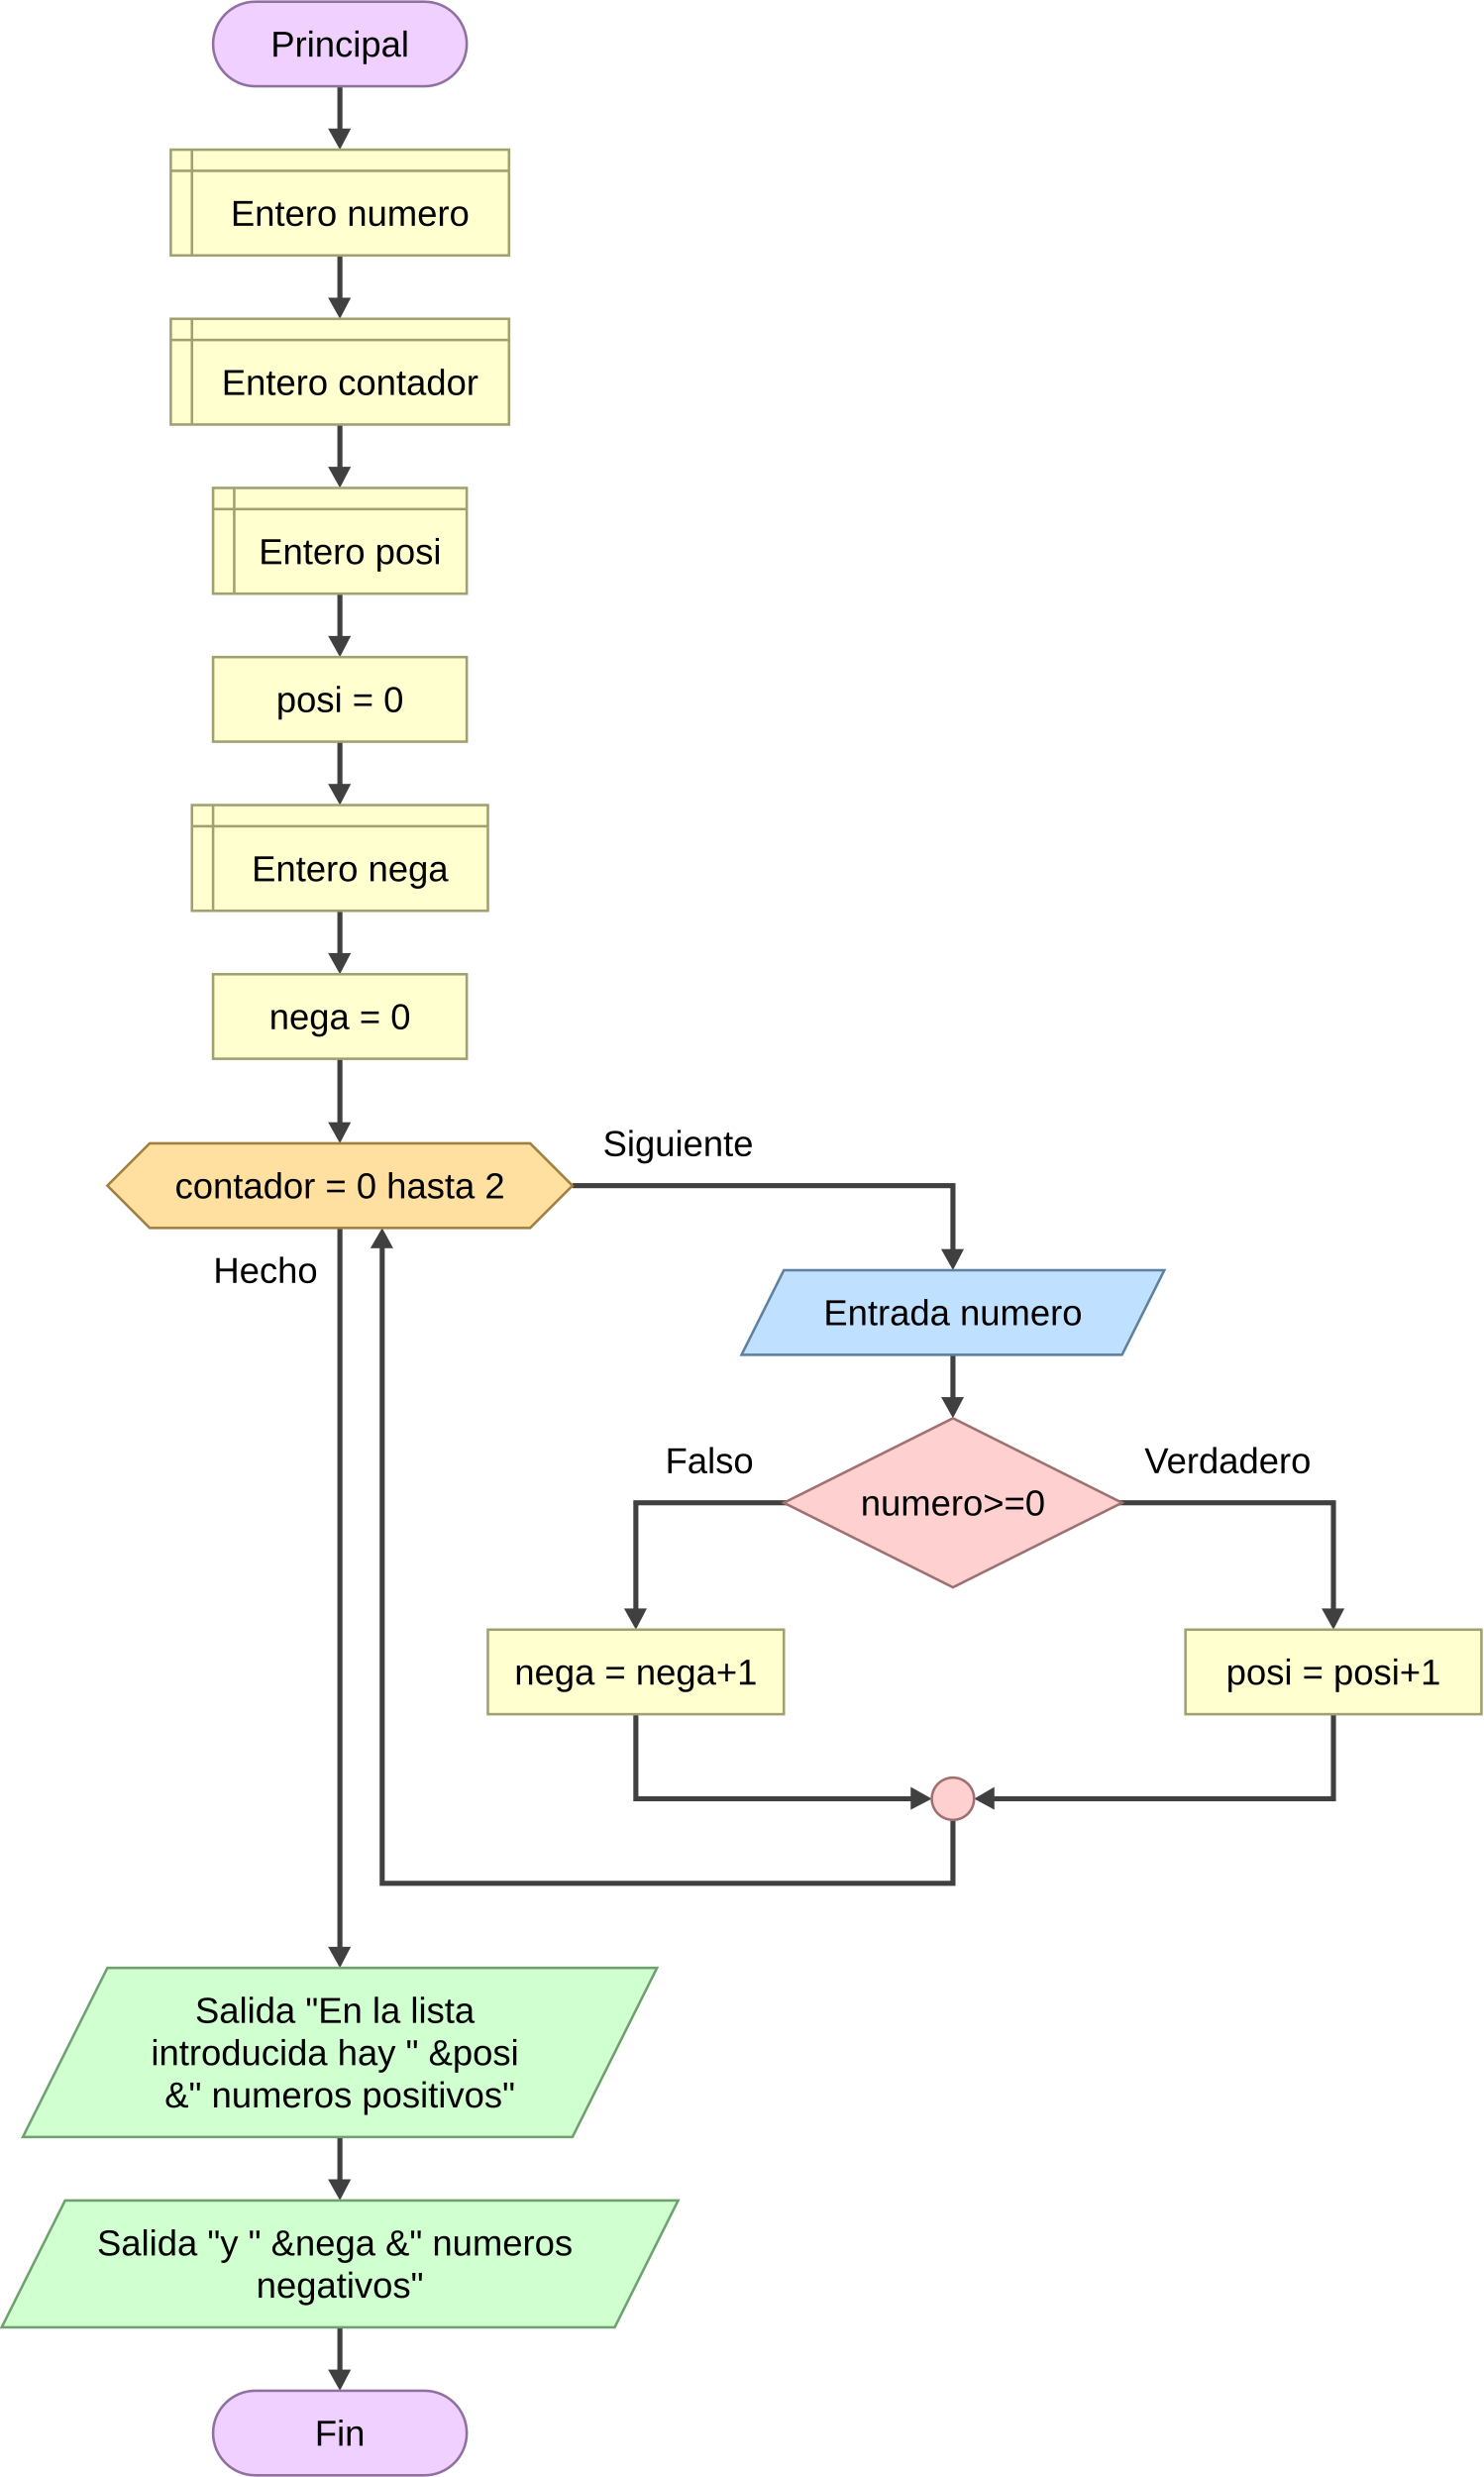
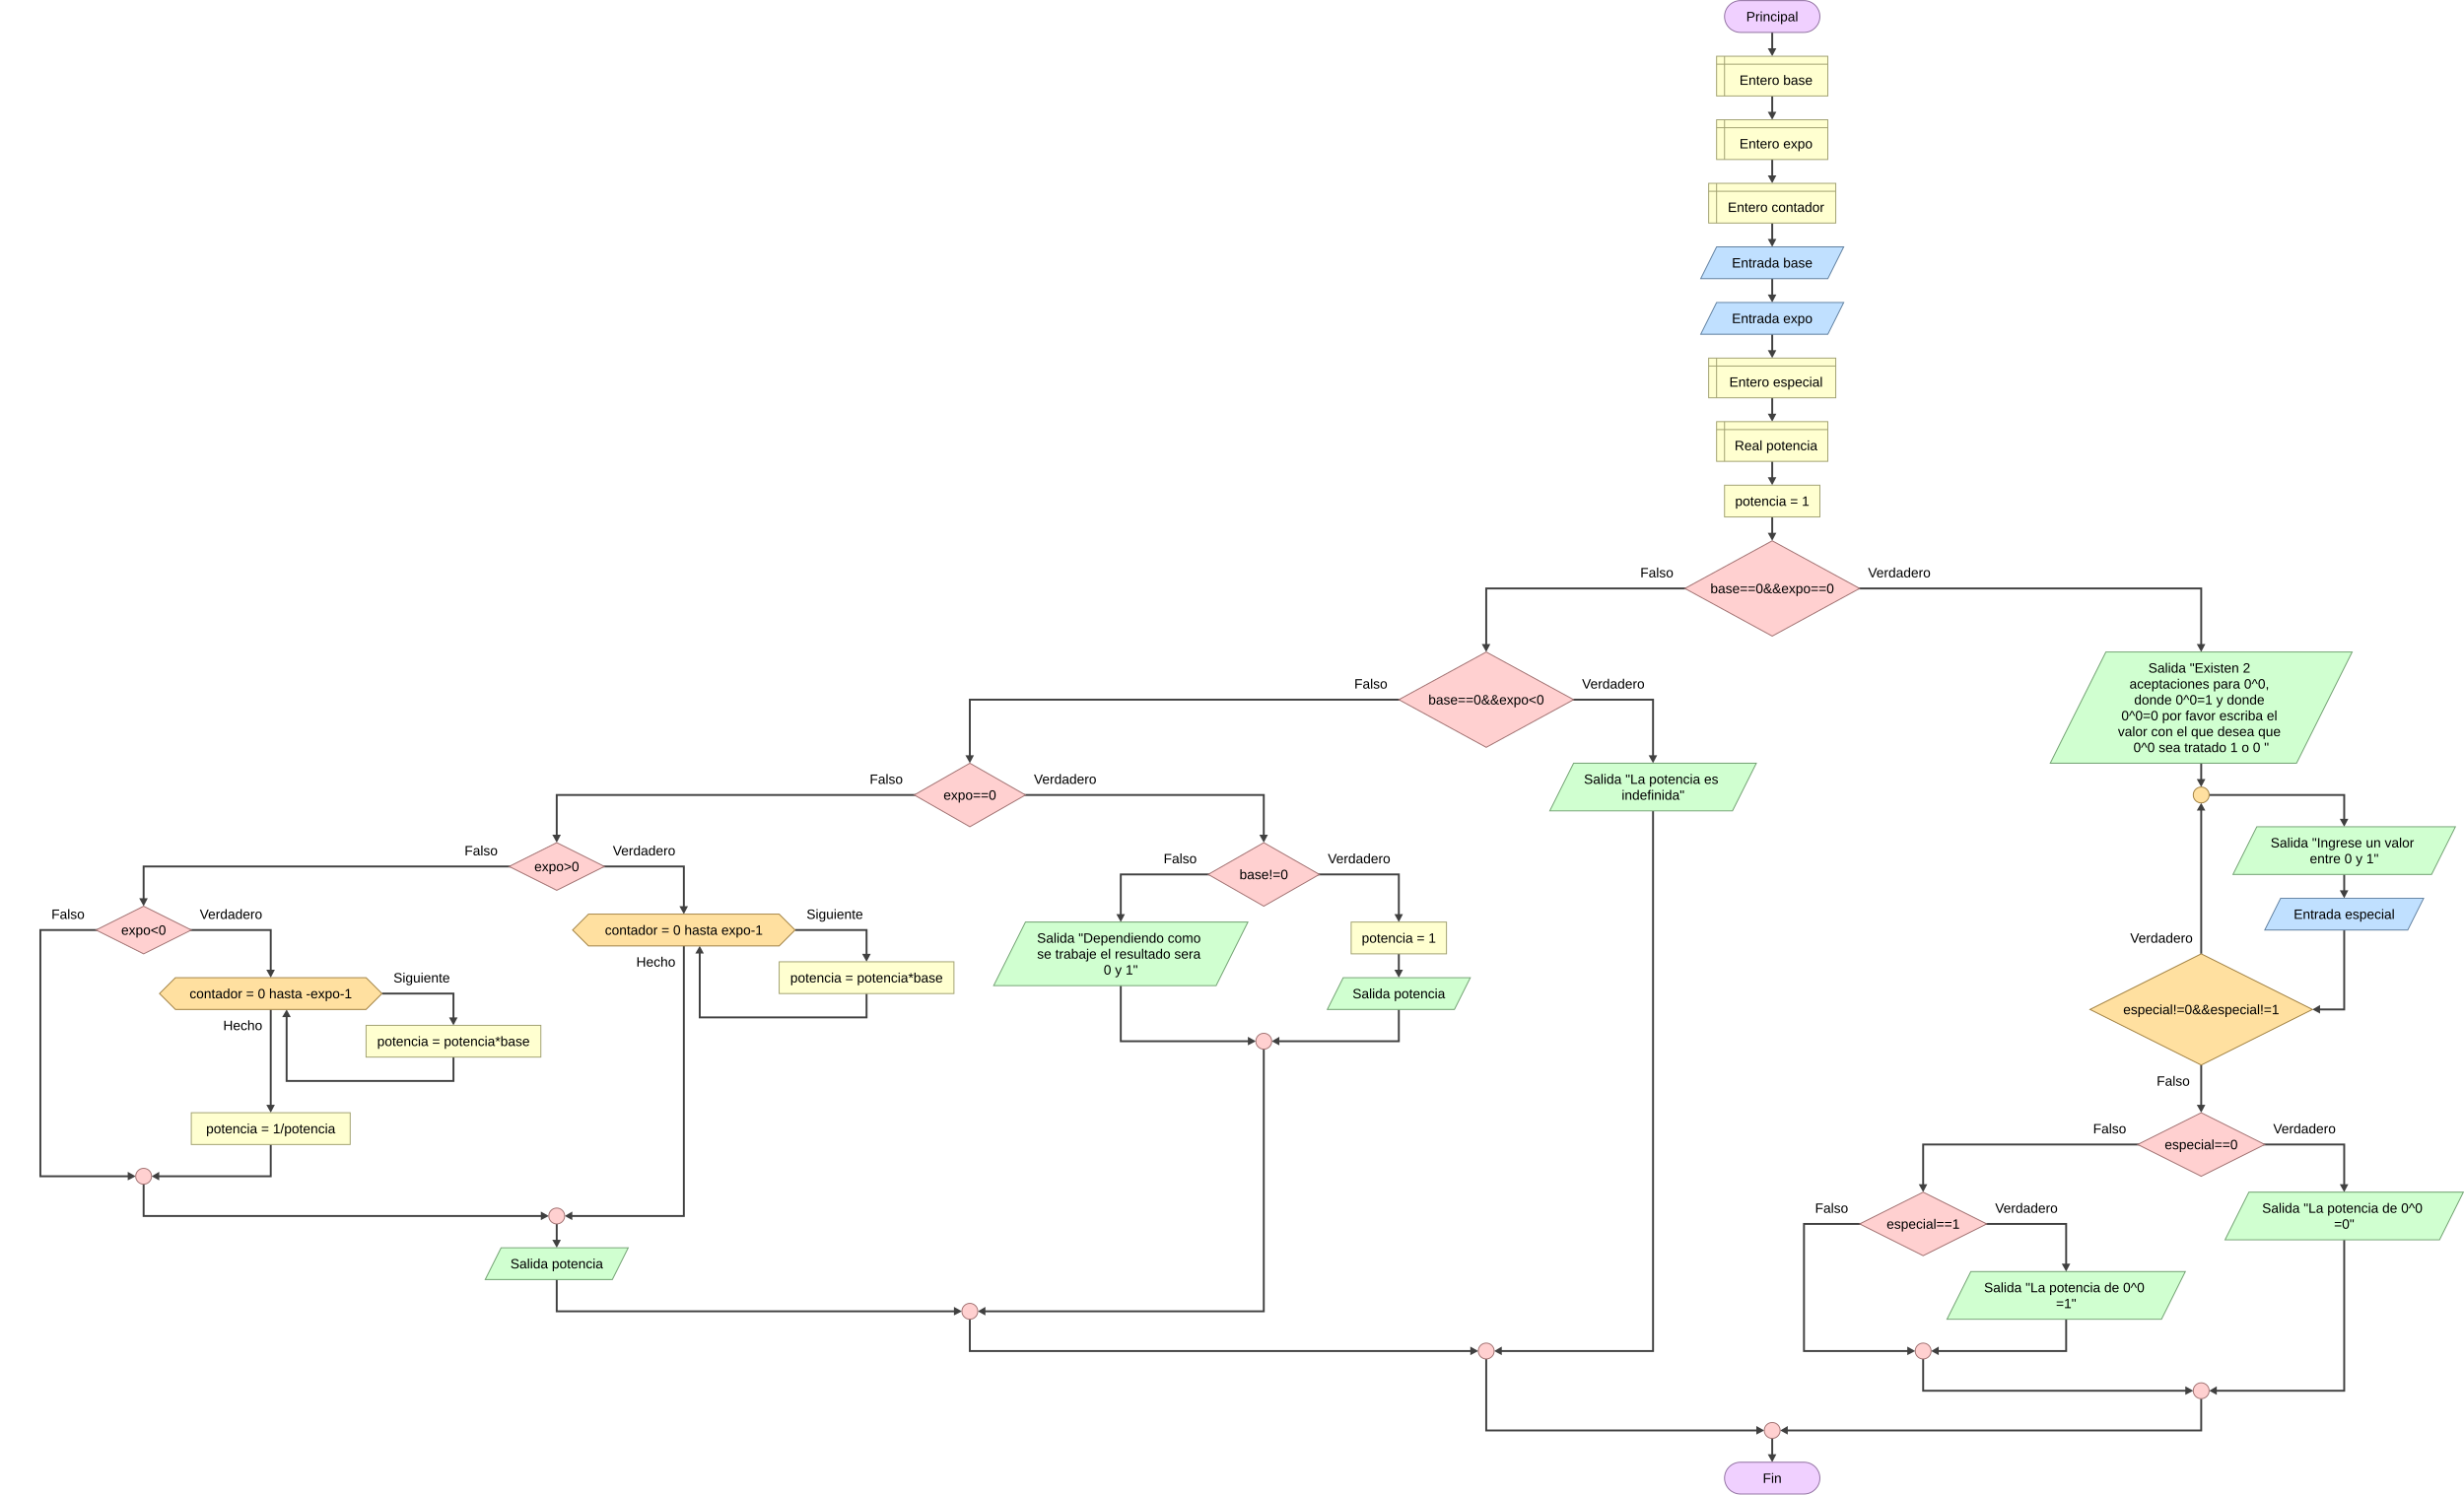
- <svg xmlns="http://www.w3.org/2000/svg" version="1.1" width="1754" height="2929">
+ <svg xmlns="http://www.w3.org/2000/svg" version="1.1" width="7754" height="4704">
  <g>
-     <polyline fill="none" stroke="#404040" stroke-width="6" stroke-dasharray="none" points="402,102 402,163" />
-     <polygon fill="#404040" stroke="none" points="402,177 415,152 388,152" />
-     <polyline fill="none" stroke="#404040" stroke-width="6" stroke-dasharray="none" points="402,2752 402,2813" />
-     <polygon fill="#404040" stroke="none" points="402,2827 415,2802 388,2802" />
+     <polyline fill="none" stroke="#404040" stroke-width="6" stroke-dasharray="none" points="5577,102 5577,163" />
+     <polygon fill="#404040" stroke="none" points="5577,177 5590,152 5563,152" />
+     <polyline fill="none" stroke="#404040" stroke-width="6" stroke-dasharray="none" points="5577,4527 5577,4588" />
+     <polygon fill="#404040" stroke="none" points="5577,4602 5590,4577 5563,4577" />
    <g>
-       <path fill="#F0D0FF" stroke="#9070A0" stroke-width="3" stroke-dasharray="none" d="M 302,2 A 50 50, 0, 0 0, 302 102 L 502,102 A 50 50, 0, 0 0, 502 2 Z" />
-       <text x="402" y="17" fill="#000000" font-family="Arial" font-size="32pt" text-anchor="middle" direction="ltr">
-         <tspan x="402" dy="50" unicode-bidi="embed">Principal</tspan>
+       <path fill="#F0D0FF" stroke="#9070A0" stroke-width="3" stroke-dasharray="none" d="M 5477,2 A 50 50, 0, 0 0, 5477 102 L 5677,102 A 50 50, 0, 0 0, 5677 2 Z" />
+       <text x="5577" y="17" fill="#000000" font-family="Arial" font-size="32pt" text-anchor="middle" direction="ltr">
+         <tspan x="5577" dy="50" unicode-bidi="embed">Principal</tspan>
      </text>
    </g>
    <g>
-       <path fill="#F0D0FF" stroke="#9070A0" stroke-width="3" stroke-dasharray="none" d="M 302,2827 A 50 50, 0, 0 0, 302 2927 L 502,2927 A 50 50, 0, 0 0, 502 2827 Z" />
-       <text x="402" y="2842" fill="#000000" font-family="Arial" font-size="32pt" text-anchor="middle" direction="ltr">
-         <tspan x="402" dy="50" unicode-bidi="embed">Fin</tspan>
+       <path fill="#F0D0FF" stroke="#9070A0" stroke-width="3" stroke-dasharray="none" d="M 5477,4602 A 50 50, 0, 0 0, 5477 4702 L 5677,4702 A 50 50, 0, 0 0, 5677 4602 Z" />
+       <text x="5577" y="4617" fill="#000000" font-family="Arial" font-size="32pt" text-anchor="middle" direction="ltr">
+         <tspan x="5577" dy="50" unicode-bidi="embed">Fin</tspan>
      </text>
    </g>
    <g>
-       <polyline fill="none" stroke="#404040" stroke-width="6" stroke-dasharray="none" points="402,302 402,363" />
-       <polygon fill="#404040" stroke="none" points="402,377 415,352 388,352" />
-       <polyline fill="none" stroke="#404040" stroke-width="6" stroke-dasharray="none" points="402,502 402,563" />
-       <polygon fill="#404040" stroke="none" points="402,577 415,552 388,552" />
-       <polyline fill="none" stroke="#404040" stroke-width="6" stroke-dasharray="none" points="402,702 402,763" />
-       <polygon fill="#404040" stroke="none" points="402,777 415,752 388,752" />
-       <polyline fill="none" stroke="#404040" stroke-width="6" stroke-dasharray="none" points="402,877 402,938" />
-       <polygon fill="#404040" stroke="none" points="402,952 415,927 388,927" />
-       <polyline fill="none" stroke="#404040" stroke-width="6" stroke-dasharray="none" points="402,1077 402,1138" />
-       <polygon fill="#404040" stroke="none" points="402,1152 415,1127 388,1127" />
-       <polyline fill="none" stroke="#404040" stroke-width="6" stroke-dasharray="none" points="402,1252 402,1338" />
-       <polygon fill="#404040" stroke="none" points="402,1352 415,1327 388,1327" />
-       <polyline fill="none" stroke="#404040" stroke-width="6" stroke-dasharray="none" points="402,1452 402,2313" />
-       <polygon fill="#404040" stroke="none" points="402,2327 415,2302 388,2302" />
-       <polyline fill="none" stroke="#404040" stroke-width="6" stroke-dasharray="none" points="402,2527 402,2588" />
-       <polygon fill="#404040" stroke="none" points="402,2602 415,2577 388,2577" />
-       <g>
-         <path fill="#FFFFD0" stroke="#A0A070" stroke-width="3" stroke-dasharray="none" d="M 202,177 L 202,302 L 602,302 L 602,177 Z" />
-         <polyline fill="none" stroke="#A0A070" stroke-width="3" stroke-dasharray="none" points="202,202 602,202" />
-         <polyline fill="none" stroke="#A0A070" stroke-width="3" stroke-dasharray="none" points="227,177 227,302" />
-         <text x="414" y="217" fill="#000000" font-family="Arial" font-size="32pt" text-anchor="middle" direction="ltr">
-           <tspan x="414" dy="50" unicode-bidi="embed">Entero numero</tspan>
-         </text>
-       </g>
-       <g>
-         <path fill="#FFFFD0" stroke="#A0A070" stroke-width="3" stroke-dasharray="none" d="M 202,377 L 202,502 L 602,502 L 602,377 Z" />
-         <polyline fill="none" stroke="#A0A070" stroke-width="3" stroke-dasharray="none" points="202,402 602,402" />
-         <polyline fill="none" stroke="#A0A070" stroke-width="3" stroke-dasharray="none" points="227,377 227,502" />
-         <text x="414" y="417" fill="#000000" font-family="Arial" font-size="32pt" text-anchor="middle" direction="ltr">
-           <tspan x="414" dy="50" unicode-bidi="embed">Entero contador</tspan>
-         </text>
-       </g>
-       <g>
-         <path fill="#FFFFD0" stroke="#A0A070" stroke-width="3" stroke-dasharray="none" d="M 252,577 L 252,702 L 552,702 L 552,577 Z" />
-         <polyline fill="none" stroke="#A0A070" stroke-width="3" stroke-dasharray="none" points="252,602 552,602" />
-         <polyline fill="none" stroke="#A0A070" stroke-width="3" stroke-dasharray="none" points="277,577 277,702" />
-         <text x="414" y="617" fill="#000000" font-family="Arial" font-size="32pt" text-anchor="middle" direction="ltr">
-           <tspan x="414" dy="50" unicode-bidi="embed">Entero posi</tspan>
-         </text>
-       </g>
-       <g>
-         <path fill="#FFFFD0" stroke="#A0A070" stroke-width="3" stroke-dasharray="none" d="M 252,777 L 252,877 L 552,877 L 552,777 Z" />
-         <text x="402" y="792" fill="#000000" font-family="Arial" font-size="32pt" text-anchor="middle" direction="ltr">
-           <tspan x="402" dy="50" unicode-bidi="embed">posi = 0</tspan>
-         </text>
-       </g>
-       <g>
-         <path fill="#FFFFD0" stroke="#A0A070" stroke-width="3" stroke-dasharray="none" d="M 227,952 L 227,1077 L 577,1077 L 577,952 Z" />
-         <polyline fill="none" stroke="#A0A070" stroke-width="3" stroke-dasharray="none" points="227,977 577,977" />
-         <polyline fill="none" stroke="#A0A070" stroke-width="3" stroke-dasharray="none" points="252,952 252,1077" />
-         <text x="414" y="992" fill="#000000" font-family="Arial" font-size="32pt" text-anchor="middle" direction="ltr">
-           <tspan x="414" dy="50" unicode-bidi="embed">Entero nega</tspan>
-         </text>
-       </g>
-       <g>
-         <path fill="#FFFFD0" stroke="#A0A070" stroke-width="3" stroke-dasharray="none" d="M 252,1152 L 252,1252 L 552,1252 L 552,1152 Z" />
-         <text x="402" y="1167" fill="#000000" font-family="Arial" font-size="32pt" text-anchor="middle" direction="ltr">
-           <tspan x="402" dy="50" unicode-bidi="embed">nega = 0</tspan>
-         </text>
-       </g>
-       <g>
-         <polyline fill="none" stroke="#404040" stroke-width="6" stroke-dasharray="none" points="677,1402 1127,1402 1127,1488" />
-         <polygon fill="#404040" stroke="none" points="1127,1502 1140,1477 1113,1477" />
-         <polyline fill="none" stroke="#404040" stroke-width="6" stroke-dasharray="none" points="1127,2152 1127,2227 452,2227 452,1465" />
-         <polygon fill="#404040" stroke="none" points="452,1452 438,1476 465,1476" />
+       <polyline fill="none" stroke="#404040" stroke-width="6" stroke-dasharray="none" points="5577,302 5577,363" />
+       <polygon fill="#404040" stroke="none" points="5577,377 5590,352 5563,352" />
+       <polyline fill="none" stroke="#404040" stroke-width="6" stroke-dasharray="none" points="5577,502 5577,563" />
+       <polygon fill="#404040" stroke="none" points="5577,577 5590,552 5563,552" />
+       <polyline fill="none" stroke="#404040" stroke-width="6" stroke-dasharray="none" points="5577,702 5577,763" />
+       <polygon fill="#404040" stroke="none" points="5577,777 5590,752 5563,752" />
+       <polyline fill="none" stroke="#404040" stroke-width="6" stroke-dasharray="none" points="5577,877 5577,938" />
+       <polygon fill="#404040" stroke="none" points="5577,952 5590,927 5563,927" />
+       <polyline fill="none" stroke="#404040" stroke-width="6" stroke-dasharray="none" points="5577,1052 5577,1113" />
+       <polygon fill="#404040" stroke="none" points="5577,1127 5590,1102 5563,1102" />
+       <polyline fill="none" stroke="#404040" stroke-width="6" stroke-dasharray="none" points="5577,1252 5577,1313" />
+       <polygon fill="#404040" stroke="none" points="5577,1327 5590,1302 5563,1302" />
+       <polyline fill="none" stroke="#404040" stroke-width="6" stroke-dasharray="none" points="5577,1452 5577,1513" />
+       <polygon fill="#404040" stroke="none" points="5577,1527 5590,1502 5563,1502" />
+       <polyline fill="none" stroke="#404040" stroke-width="6" stroke-dasharray="none" points="5577,1627 5577,1688" />
+       <polygon fill="#404040" stroke="none" points="5577,1702 5590,1677 5563,1677" />
+       <g>
+         <path fill="#FFFFD0" stroke="#A0A070" stroke-width="3" stroke-dasharray="none" d="M 5402,177 L 5402,302 L 5752,302 L 5752,177 Z" />
+         <polyline fill="none" stroke="#A0A070" stroke-width="3" stroke-dasharray="none" points="5402,202 5752,202" />
+         <polyline fill="none" stroke="#A0A070" stroke-width="3" stroke-dasharray="none" points="5427,177 5427,302" />
+         <text x="5589" y="217" fill="#000000" font-family="Arial" font-size="32pt" text-anchor="middle" direction="ltr">
+           <tspan x="5589" dy="50" unicode-bidi="embed">Entero base</tspan>
+         </text>
+       </g>
+       <g>
+         <path fill="#FFFFD0" stroke="#A0A070" stroke-width="3" stroke-dasharray="none" d="M 5402,377 L 5402,502 L 5752,502 L 5752,377 Z" />
+         <polyline fill="none" stroke="#A0A070" stroke-width="3" stroke-dasharray="none" points="5402,402 5752,402" />
+         <polyline fill="none" stroke="#A0A070" stroke-width="3" stroke-dasharray="none" points="5427,377 5427,502" />
+         <text x="5589" y="417" fill="#000000" font-family="Arial" font-size="32pt" text-anchor="middle" direction="ltr">
+           <tspan x="5589" dy="50" unicode-bidi="embed">Entero expo</tspan>
+         </text>
+       </g>
+       <g>
+         <path fill="#FFFFD0" stroke="#A0A070" stroke-width="3" stroke-dasharray="none" d="M 5377,577 L 5377,702 L 5777,702 L 5777,577 Z" />
+         <polyline fill="none" stroke="#A0A070" stroke-width="3" stroke-dasharray="none" points="5377,602 5777,602" />
+         <polyline fill="none" stroke="#A0A070" stroke-width="3" stroke-dasharray="none" points="5402,577 5402,702" />
+         <text x="5589" y="617" fill="#000000" font-family="Arial" font-size="32pt" text-anchor="middle" direction="ltr">
+           <tspan x="5589" dy="50" unicode-bidi="embed">Entero contador</tspan>
+         </text>
+       </g>
+       <g>
+         <path fill="#C0E0FF" stroke="#6080A0" stroke-width="3" stroke-dasharray="none" d="M 5402,777 L 5352,877 L 5752,877 L 5802,777 Z" />
+         <text x="5577" y="792" fill="#000000" font-family="Arial" font-size="32pt" text-anchor="middle" direction="ltr">
+           <tspan x="5577" dy="50" unicode-bidi="embed">Entrada base</tspan>
+         </text>
+       </g>
+       <g>
+         <path fill="#C0E0FF" stroke="#6080A0" stroke-width="3" stroke-dasharray="none" d="M 5402,952 L 5352,1052 L 5752,1052 L 5802,952 Z" />
+         <text x="5577" y="967" fill="#000000" font-family="Arial" font-size="32pt" text-anchor="middle" direction="ltr">
+           <tspan x="5577" dy="50" unicode-bidi="embed">Entrada expo</tspan>
+         </text>
+       </g>
+       <g>
+         <path fill="#FFFFD0" stroke="#A0A070" stroke-width="3" stroke-dasharray="none" d="M 5377,1127 L 5377,1252 L 5777,1252 L 5777,1127 Z" />
+         <polyline fill="none" stroke="#A0A070" stroke-width="3" stroke-dasharray="none" points="5377,1152 5777,1152" />
+         <polyline fill="none" stroke="#A0A070" stroke-width="3" stroke-dasharray="none" points="5402,1127 5402,1252" />
+         <text x="5589" y="1167" fill="#000000" font-family="Arial" font-size="32pt" text-anchor="middle" direction="ltr">
+           <tspan x="5589" dy="50" unicode-bidi="embed">Entero especial</tspan>
+         </text>
+       </g>
+       <g>
+         <path fill="#FFFFD0" stroke="#A0A070" stroke-width="3" stroke-dasharray="none" d="M 5402,1327 L 5402,1452 L 5752,1452 L 5752,1327 Z" />
+         <polyline fill="none" stroke="#A0A070" stroke-width="3" stroke-dasharray="none" points="5402,1352 5752,1352" />
+         <polyline fill="none" stroke="#A0A070" stroke-width="3" stroke-dasharray="none" points="5427,1327 5427,1452" />
+         <text x="5589" y="1367" fill="#000000" font-family="Arial" font-size="32pt" text-anchor="middle" direction="ltr">
+           <tspan x="5589" dy="50" unicode-bidi="embed">Real potencia</tspan>
+         </text>
+       </g>
+       <g>
+         <path fill="#FFFFD0" stroke="#A0A070" stroke-width="3" stroke-dasharray="none" d="M 5427,1527 L 5427,1627 L 5727,1627 L 5727,1527 Z" />
+         <text x="5577" y="1542" fill="#000000" font-family="Arial" font-size="32pt" text-anchor="middle" direction="ltr">
+           <tspan x="5577" dy="50" unicode-bidi="embed">potencia = 1</tspan>
+         </text>
+       </g>
+       <g>
+         <polyline fill="none" stroke="#404040" stroke-width="6" stroke-dasharray="none" points="5827,1852 6927,1852 6927,2038" />
+         <polygon fill="#404040" stroke="none" points="6927,2052 6940,2027 6913,2027" />
+         <polyline fill="none" stroke="#404040" stroke-width="6" stroke-dasharray="none" points="6927,4402 6927,4502 5615,4502" />
+         <polygon fill="#404040" stroke="none" points="5602,4502 5626,4515 5626,4488" />
+         <polyline fill="none" stroke="#404040" stroke-width="6" stroke-dasharray="none" points="5327,1852 4677,1852 4677,2038" />
+         <polygon fill="#404040" stroke="none" points="4677,2052 4690,2027 4663,2027" />
+         <polyline fill="none" stroke="#404040" stroke-width="6" stroke-dasharray="none" points="4677,4277 4677,4502 5538,4502" />
+         <polygon fill="#404040" stroke="none" points="5552,4502 5527,4488 5527,4515" />
        <g>
-           <polyline fill="none" stroke="#404040" stroke-width="6" stroke-dasharray="none" points="1127,1602 1127,1663" />
-           <polygon fill="#404040" stroke="none" points="1127,1677 1140,1652 1113,1652" />
-           <g>
-             <path fill="#C0E0FF" stroke="#6080A0" stroke-width="3" stroke-dasharray="none" d="M 927,1502 L 877,1602 L 1327,1602 L 1377,1502 Z" />
-             <text x="1127" y="1517" fill="#000000" font-family="Arial" font-size="32pt" text-anchor="middle" direction="ltr">
-               <tspan x="1127" dy="50" unicode-bidi="embed">Entrada numero</tspan>
-             </text>
-           </g>
-           <g>
-             <polyline fill="none" stroke="#404040" stroke-width="6" stroke-dasharray="none" points="1302,1777 1577,1777 1577,1913" />
-             <polygon fill="#404040" stroke="none" points="1577,1927 1590,1902 1563,1902" />
-             <polyline fill="none" stroke="#404040" stroke-width="6" stroke-dasharray="none" points="1577,2027 1577,2127 1165,2127" />
-             <polygon fill="#404040" stroke="none" points="1152,2127 1176,2140 1176,2113" />
-             <polyline fill="none" stroke="#404040" stroke-width="6" stroke-dasharray="none" points="952,1777 752,1777 752,1913" />
-             <polygon fill="#404040" stroke="none" points="752,1927 765,1902 738,1902" />
-             <polyline fill="none" stroke="#404040" stroke-width="6" stroke-dasharray="none" points="752,2027 752,2127 1088,2127" />
-             <polygon fill="#404040" stroke="none" points="1102,2127 1077,2113 1077,2140" />
-             <g>
-               <path fill="#FFD0D0" stroke="#A07070" stroke-width="3" stroke-dasharray="none" d="M 1127,1677 L 927,1777 L 1127,1877 L 1327,1777 Z" />
-               <text x="1127" y="1742" fill="#000000" font-family="Arial" font-size="32pt" text-anchor="middle" direction="ltr">
-                 <tspan x="1127" dy="50" unicode-bidi="embed">numero&gt;=0</tspan>
-               </text>
-             </g>
-             <g>
-               <path fill="#FFFFD0" stroke="#A0A070" stroke-width="3" stroke-dasharray="none" d="M 1402,1927 L 1402,2027 L 1752,2027 L 1752,1927 Z" />
-               <text x="1577" y="1942" fill="#000000" font-family="Arial" font-size="32pt" text-anchor="middle" direction="ltr">
-                 <tspan x="1577" dy="50" unicode-bidi="embed">posi = posi+1</tspan>
-               </text>
-             </g>
-             <g>
-               <path fill="#FFFFD0" stroke="#A0A070" stroke-width="3" stroke-dasharray="none" d="M 577,1927 L 577,2027 L 927,2027 L 927,1927 Z" />
-               <text x="752" y="1942" fill="#000000" font-family="Arial" font-size="32pt" text-anchor="middle" direction="ltr">
-                 <tspan x="752" dy="50" unicode-bidi="embed">nega = nega+1</tspan>
-               </text>
-             </g>
-             <ellipse cx="1127" cy="2127" rx="25" ry="25" fill="#FFD0D0" stroke="#A07070" stroke-width="3" />
-             <text x="1452" y="1692" fill="#000000" font-family="Arial" font-size="32pt" text-anchor="middle" direction="ltr">
-               <tspan x="1452" dy="50" unicode-bidi="embed">Verdadero</tspan>
-             </text>
-             <text x="839" y="1692" fill="#000000" font-family="Arial" font-size="32pt" text-anchor="middle" direction="ltr">
-               <tspan x="839" dy="50" unicode-bidi="embed">Falso</tspan>
-             </text>
-           </g>
+           <path fill="#FFD0D0" stroke="#A07070" stroke-width="3" stroke-dasharray="none" d="M 5577,1702 L 5302,1852 L 5577,2002 L 5852,1852 Z" />
+           <text x="5577" y="1817" fill="#000000" font-family="Arial" font-size="32pt" text-anchor="middle" direction="ltr">
+             <tspan x="5577" dy="50" unicode-bidi="embed">base==0&amp;&amp;expo==0</tspan>
+           </text>
        </g>
        <g>
-           <path fill="#FFE0A0" stroke="#A08040" stroke-width="3" stroke-dasharray="none" d="M 177,1352 L 127,1402 L 177,1452 L 627,1452 L 677,1402 L 627,1352 Z" />
-           <text x="402" y="1367" fill="#000000" font-family="Arial" font-size="32pt" text-anchor="middle" direction="ltr">
-             <tspan x="402" dy="50" unicode-bidi="embed">contador = 0 hasta 2</tspan>
+           <polyline fill="none" stroke="#404040" stroke-width="6" stroke-dasharray="none" points="6927,2402 6927,2463" />
+           <polygon fill="#404040" stroke="none" points="6927,2477 6940,2452 6913,2452" />
+           <polyline fill="none" stroke="#404040" stroke-width="6" stroke-dasharray="none" points="6927,3352 6927,3488" />
+           <polygon fill="#404040" stroke="none" points="6927,3502 6940,3477 6913,3477" />
+           <g>
+             <path fill="#D0FFD0" stroke="#70A070" stroke-width="3" stroke-dasharray="none" d="M 6627,2052 L 6452,2402 L 7227,2402 L 7402,2052 Z" />
+             <text x="6927" y="2067" fill="#000000" font-family="Arial" font-size="32pt" text-anchor="middle" direction="ltr">
+               <tspan x="6927" dy="50" unicode-bidi="embed">Salida "Existen 2</tspan>
+               <tspan x="6927" dy="50" unicode-bidi="embed"> aceptaciones para 0^0,</tspan>
+               <tspan x="6927" dy="50" unicode-bidi="embed"> donde 0^0=1 y donde</tspan>
+               <tspan x="6927" dy="50" unicode-bidi="embed"> 0^0=0 por favor escriba el</tspan>
+               <tspan x="6927" dy="50" unicode-bidi="embed"> valor con el que desea que</tspan>
+               <tspan x="6927" dy="50" unicode-bidi="embed"> 0^0 sea tratado 1 o 0 "</tspan>
+             </text>
+           </g>
+           <g>
+             <polyline fill="none" stroke="#404040" stroke-width="6" stroke-dasharray="none" points="6952,2502 7377,2502 7377,2588" />
+             <polygon fill="#404040" stroke="none" points="7377,2602 7390,2577 7363,2577" />
+             <polyline fill="none" stroke="#404040" stroke-width="6" stroke-dasharray="none" points="7377,2927 7377,3177 7290,3177" />
+             <polygon fill="#404040" stroke="none" points="7277,3177 7301,3190 7301,3163" />
+             <polyline fill="none" stroke="#404040" stroke-width="6" stroke-dasharray="none" points="6927,3002 6927,2540" />
+             <polygon fill="#404040" stroke="none" points="6927,2527 6913,2551 6940,2551" />
+             <text x="6802" y="2917" fill="#000000" font-family="Arial" font-size="32pt" text-anchor="middle" direction="ltr">
+               <tspan x="6802" dy="50" unicode-bidi="embed">Verdadero</tspan>
+             </text>
+             <text x="6839" y="3367" fill="#000000" font-family="Arial" font-size="32pt" text-anchor="middle" direction="ltr">
+               <tspan x="6839" dy="50" unicode-bidi="embed">Falso</tspan>
+             </text>
+             <g>
+               <polyline fill="none" stroke="#404040" stroke-width="6" stroke-dasharray="none" points="7377,2752 7377,2813" />
+               <polygon fill="#404040" stroke="none" points="7377,2827 7390,2802 7363,2802" />
+               <g>
+                 <path fill="#D0FFD0" stroke="#70A070" stroke-width="3" stroke-dasharray="none" d="M 7102,2602 L 7027,2752 L 7652,2752 L 7727,2602 Z" />
+                 <text x="7377" y="2617" fill="#000000" font-family="Arial" font-size="32pt" text-anchor="middle" direction="ltr">
+                   <tspan x="7377" dy="50" unicode-bidi="embed">Salida "Ingrese un valor</tspan>
+                   <tspan x="7377" dy="50" unicode-bidi="embed"> entre 0 y 1"</tspan>
+                 </text>
+               </g>
+               <g>
+                 <path fill="#C0E0FF" stroke="#6080A0" stroke-width="3" stroke-dasharray="none" d="M 7177,2827 L 7127,2927 L 7577,2927 L 7627,2827 Z" />
+                 <text x="7377" y="2842" fill="#000000" font-family="Arial" font-size="32pt" text-anchor="middle" direction="ltr">
+                   <tspan x="7377" dy="50" unicode-bidi="embed">Entrada especial</tspan>
+                 </text>
+               </g>
+             </g>
+             <g>
+               <path fill="#FFE0A0" stroke="#A08040" stroke-width="3" stroke-dasharray="none" d="M 6927,3002 L 6577,3177 L 6927,3352 L 7277,3177 Z" />
+               <text x="6927" y="3142" fill="#000000" font-family="Arial" font-size="32pt" text-anchor="middle" direction="ltr">
+                 <tspan x="6927" dy="50" unicode-bidi="embed">especial!=0&amp;&amp;especial!=1</tspan>
+               </text>
+             </g>
+             <ellipse cx="6927" cy="2502" rx="25" ry="25" fill="#FFE0A0" stroke="#A08040" stroke-width="3" />
+           </g>
+           <g>
+             <polyline fill="none" stroke="#404040" stroke-width="6" stroke-dasharray="none" points="7102,3602 7377,3602 7377,3738" />
+             <polygon fill="#404040" stroke="none" points="7377,3752 7390,3727 7363,3727" />
+             <polyline fill="none" stroke="#404040" stroke-width="6" stroke-dasharray="none" points="7377,3902 7377,4377 6965,4377" />
+             <polygon fill="#404040" stroke="none" points="6952,4377 6976,4390 6976,4363" />
+             <polyline fill="none" stroke="#404040" stroke-width="6" stroke-dasharray="none" points="6752,3602 6052,3602 6052,3738" />
+             <polygon fill="#404040" stroke="none" points="6052,3752 6065,3727 6038,3727" />
+             <polyline fill="none" stroke="#404040" stroke-width="6" stroke-dasharray="none" points="6052,4277 6052,4377 6888,4377" />
+             <polygon fill="#404040" stroke="none" points="6902,4377 6877,4363 6877,4390" />
+             <g>
+               <path fill="#FFD0D0" stroke="#A07070" stroke-width="3" stroke-dasharray="none" d="M 6927,3502 L 6727,3602 L 6927,3702 L 7127,3602 Z" />
+               <text x="6927" y="3567" fill="#000000" font-family="Arial" font-size="32pt" text-anchor="middle" direction="ltr">
+                 <tspan x="6927" dy="50" unicode-bidi="embed">especial==0</tspan>
+               </text>
+             </g>
+             <g>
+               <path fill="#D0FFD0" stroke="#70A070" stroke-width="3" stroke-dasharray="none" d="M 7077,3752 L 7002,3902 L 7677,3902 L 7752,3752 Z" />
+               <text x="7377" y="3767" fill="#000000" font-family="Arial" font-size="32pt" text-anchor="middle" direction="ltr">
+                 <tspan x="7377" dy="50" unicode-bidi="embed">Salida "La potencia de 0^0</tspan>
+                 <tspan x="7377" dy="50" unicode-bidi="embed"> =0"</tspan>
+               </text>
+             </g>
+             <g>
+               <polyline fill="none" stroke="#404040" stroke-width="6" stroke-dasharray="none" points="6227,3852 6502,3852 6502,3988" />
+               <polygon fill="#404040" stroke="none" points="6502,4002 6515,3977 6488,3977" />
+               <polyline fill="none" stroke="#404040" stroke-width="6" stroke-dasharray="none" points="6502,4152 6502,4252 6090,4252" />
+               <polygon fill="#404040" stroke="none" points="6077,4252 6101,4265 6101,4238" />
+               <polyline fill="none" stroke="#404040" stroke-width="6" stroke-dasharray="none" points="5877,3852 5677,3852 5677,4252 6013,4252" />
+               <polygon fill="#404040" stroke="none" points="6027,4252 6002,4238 6002,4265" />
+               <g>
+                 <path fill="#FFD0D0" stroke="#A07070" stroke-width="3" stroke-dasharray="none" d="M 6052,3752 L 5852,3852 L 6052,3952 L 6252,3852 Z" />
+                 <text x="6052" y="3817" fill="#000000" font-family="Arial" font-size="32pt" text-anchor="middle" direction="ltr">
+                   <tspan x="6052" dy="50" unicode-bidi="embed">especial==1</tspan>
+                 </text>
+               </g>
+               <g>
+                 <path fill="#D0FFD0" stroke="#70A070" stroke-width="3" stroke-dasharray="none" d="M 6202,4002 L 6127,4152 L 6802,4152 L 6877,4002 Z" />
+                 <text x="6502" y="4017" fill="#000000" font-family="Arial" font-size="32pt" text-anchor="middle" direction="ltr">
+                   <tspan x="6502" dy="50" unicode-bidi="embed">Salida "La potencia de 0^0</tspan>
+                   <tspan x="6502" dy="50" unicode-bidi="embed"> =1"</tspan>
+                 </text>
+               </g>
+               <g>
+ 							</g>
+               <ellipse cx="6052" cy="4252" rx="25" ry="25" fill="#FFD0D0" stroke="#A07070" stroke-width="3" />
+               <text x="6377" y="3767" fill="#000000" font-family="Arial" font-size="32pt" text-anchor="middle" direction="ltr">
+                 <tspan x="6377" dy="50" unicode-bidi="embed">Verdadero</tspan>
+               </text>
+               <text x="5764" y="3767" fill="#000000" font-family="Arial" font-size="32pt" text-anchor="middle" direction="ltr">
+                 <tspan x="5764" dy="50" unicode-bidi="embed">Falso</tspan>
+               </text>
+             </g>
+             <ellipse cx="6927" cy="4377" rx="25" ry="25" fill="#FFD0D0" stroke="#A07070" stroke-width="3" />
+             <text x="7252" y="3517" fill="#000000" font-family="Arial" font-size="32pt" text-anchor="middle" direction="ltr">
+               <tspan x="7252" dy="50" unicode-bidi="embed">Verdadero</tspan>
+             </text>
+             <text x="6639" y="3517" fill="#000000" font-family="Arial" font-size="32pt" text-anchor="middle" direction="ltr">
+               <tspan x="6639" dy="50" unicode-bidi="embed">Falso</tspan>
+             </text>
+           </g>
+         </g>
+         <g>
+           <polyline fill="none" stroke="#404040" stroke-width="6" stroke-dasharray="none" points="4927,2202 5202,2202 5202,2388" />
+           <polygon fill="#404040" stroke="none" points="5202,2402 5215,2377 5188,2377" />
+           <polyline fill="none" stroke="#404040" stroke-width="6" stroke-dasharray="none" points="5202,2552 5202,4252 4715,4252" />
+           <polygon fill="#404040" stroke="none" points="4702,4252 4726,4265 4726,4238" />
+           <polyline fill="none" stroke="#404040" stroke-width="6" stroke-dasharray="none" points="4427,2202 3052,2202 3052,2388" />
+           <polygon fill="#404040" stroke="none" points="3052,2402 3065,2377 3038,2377" />
+           <polyline fill="none" stroke="#404040" stroke-width="6" stroke-dasharray="none" points="3052,4152 3052,4252 4638,4252" />
+           <polygon fill="#404040" stroke="none" points="4652,4252 4627,4238 4627,4265" />
+           <g>
+             <path fill="#FFD0D0" stroke="#A07070" stroke-width="3" stroke-dasharray="none" d="M 4677,2052 L 4402,2202 L 4677,2352 L 4952,2202 Z" />
+             <text x="4677" y="2167" fill="#000000" font-family="Arial" font-size="32pt" text-anchor="middle" direction="ltr">
+               <tspan x="4677" dy="50" unicode-bidi="embed">base==0&amp;&amp;expo&lt;0</tspan>
+             </text>
+           </g>
+           <g>
+             <path fill="#D0FFD0" stroke="#70A070" stroke-width="3" stroke-dasharray="none" d="M 4952,2402 L 4877,2552 L 5452,2552 L 5527,2402 Z" />
+             <text x="5202" y="2417" fill="#000000" font-family="Arial" font-size="32pt" text-anchor="middle" direction="ltr">
+               <tspan x="5202" dy="50" unicode-bidi="embed">Salida "La potencia es</tspan>
+               <tspan x="5202" dy="50" unicode-bidi="embed"> indefinida"</tspan>
+             </text>
+           </g>
+           <g>
+             <polyline fill="none" stroke="#404040" stroke-width="6" stroke-dasharray="none" points="3202,2502 3977,2502 3977,2638" />
+             <polygon fill="#404040" stroke="none" points="3977,2652 3990,2627 3963,2627" />
+             <polyline fill="none" stroke="#404040" stroke-width="6" stroke-dasharray="none" points="3977,3302 3977,4127 3090,4127" />
+             <polygon fill="#404040" stroke="none" points="3077,4127 3101,4140 3101,4113" />
+             <polyline fill="none" stroke="#404040" stroke-width="6" stroke-dasharray="none" points="2902,2502 1752,2502 1752,2638" />
+             <polygon fill="#404040" stroke="none" points="1752,2652 1765,2627 1738,2627" />
+             <polyline fill="none" stroke="#404040" stroke-width="6" stroke-dasharray="none" points="1752,4027 1752,4127 3013,4127" />
+             <polygon fill="#404040" stroke="none" points="3027,4127 3002,4113 3002,4140" />
+             <g>
+               <path fill="#FFD0D0" stroke="#A07070" stroke-width="3" stroke-dasharray="none" d="M 3052,2402 L 2877,2502 L 3052,2602 L 3227,2502 Z" />
+               <text x="3052" y="2467" fill="#000000" font-family="Arial" font-size="32pt" text-anchor="middle" direction="ltr">
+                 <tspan x="3052" dy="50" unicode-bidi="embed">expo==0</tspan>
+               </text>
+             </g>
+             <g>
+               <polyline fill="none" stroke="#404040" stroke-width="6" stroke-dasharray="none" points="4127,2752 4402,2752 4402,2888" />
+               <polygon fill="#404040" stroke="none" points="4402,2902 4415,2877 4388,2877" />
+               <polyline fill="none" stroke="#404040" stroke-width="6" stroke-dasharray="none" points="4402,3177 4402,3277 4015,3277" />
+               <polygon fill="#404040" stroke="none" points="4002,3277 4026,3290 4026,3263" />
+               <polyline fill="none" stroke="#404040" stroke-width="6" stroke-dasharray="none" points="3827,2752 3527,2752 3527,2888" />
+               <polygon fill="#404040" stroke="none" points="3527,2902 3540,2877 3513,2877" />
+               <polyline fill="none" stroke="#404040" stroke-width="6" stroke-dasharray="none" points="3527,3102 3527,3277 3938,3277" />
+               <polygon fill="#404040" stroke="none" points="3952,3277 3927,3263 3927,3290" />
+               <g>
+                 <path fill="#FFD0D0" stroke="#A07070" stroke-width="3" stroke-dasharray="none" d="M 3977,2652 L 3802,2752 L 3977,2852 L 4152,2752 Z" />
+                 <text x="3977" y="2717" fill="#000000" font-family="Arial" font-size="32pt" text-anchor="middle" direction="ltr">
+                   <tspan x="3977" dy="50" unicode-bidi="embed">base!=0</tspan>
+                 </text>
+               </g>
+               <g>
+                 <polyline fill="none" stroke="#404040" stroke-width="6" stroke-dasharray="none" points="4402,3002 4402,3063" />
+                 <polygon fill="#404040" stroke="none" points="4402,3077 4415,3052 4388,3052" />
+                 <g>
+                   <path fill="#FFFFD0" stroke="#A0A070" stroke-width="3" stroke-dasharray="none" d="M 4252,2902 L 4252,3002 L 4552,3002 L 4552,2902 Z" />
+                   <text x="4402" y="2917" fill="#000000" font-family="Arial" font-size="32pt" text-anchor="middle" direction="ltr">
+                     <tspan x="4402" dy="50" unicode-bidi="embed">potencia = 1</tspan>
+                   </text>
+                 </g>
+                 <g>
+                   <path fill="#D0FFD0" stroke="#70A070" stroke-width="3" stroke-dasharray="none" d="M 4227,3077 L 4177,3177 L 4577,3177 L 4627,3077 Z" />
+                   <text x="4402" y="3092" fill="#000000" font-family="Arial" font-size="32pt" text-anchor="middle" direction="ltr">
+                     <tspan x="4402" dy="50" unicode-bidi="embed">Salida potencia</tspan>
+                   </text>
+                 </g>
+               </g>
+               <g>
+                 <path fill="#D0FFD0" stroke="#70A070" stroke-width="3" stroke-dasharray="none" d="M 3227,2902 L 3127,3102 L 3827,3102 L 3927,2902 Z" />
+                 <text x="3527" y="2917" fill="#000000" font-family="Arial" font-size="32pt" text-anchor="middle" direction="ltr">
+                   <tspan x="3527" dy="50" unicode-bidi="embed">Salida "Dependiendo como</tspan>
+                   <tspan x="3527" dy="50" unicode-bidi="embed"> se trabaje el resultado sera</tspan>
+                   <tspan x="3527" dy="50" unicode-bidi="embed"> 0 y 1"</tspan>
+                 </text>
+               </g>
+               <ellipse cx="3977" cy="3277" rx="25" ry="25" fill="#FFD0D0" stroke="#A07070" stroke-width="3" />
+               <text x="4277" y="2667" fill="#000000" font-family="Arial" font-size="32pt" text-anchor="middle" direction="ltr">
+                 <tspan x="4277" dy="50" unicode-bidi="embed">Verdadero</tspan>
+               </text>
+               <text x="3714" y="2667" fill="#000000" font-family="Arial" font-size="32pt" text-anchor="middle" direction="ltr">
+                 <tspan x="3714" dy="50" unicode-bidi="embed">Falso</tspan>
+               </text>
+             </g>
+             <g>
+               <polyline fill="none" stroke="#404040" stroke-width="6" stroke-dasharray="none" points="1752,3852 1752,3913" />
+               <polygon fill="#404040" stroke="none" points="1752,3927 1765,3902 1738,3902" />
+               <g>
+                 <polyline fill="none" stroke="#404040" stroke-width="6" stroke-dasharray="none" points="1877,2727 2152,2727 2152,2863" />
+                 <polygon fill="#404040" stroke="none" points="2152,2877 2165,2852 2138,2852" />
+                 <polyline fill="none" stroke="#404040" stroke-width="6" stroke-dasharray="none" points="2152,2977 2152,3827 1790,3827" />
+                 <polygon fill="#404040" stroke="none" points="1777,3827 1801,3840 1801,3813" />
+                 <polyline fill="none" stroke="#404040" stroke-width="6" stroke-dasharray="none" points="1627,2727 452,2727 452,2838" />
+                 <polygon fill="#404040" stroke="none" points="452,2852 465,2827 438,2827" />
+                 <polyline fill="none" stroke="#404040" stroke-width="6" stroke-dasharray="none" points="452,3727 452,3827 1713,3827" />
+                 <polygon fill="#404040" stroke="none" points="1727,3827 1702,3813 1702,3840" />
+                 <g>
+                   <path fill="#FFD0D0" stroke="#A07070" stroke-width="3" stroke-dasharray="none" d="M 1752,2652 L 1602,2727 L 1752,2802 L 1902,2727 Z" />
+                   <text x="1752" y="2692" fill="#000000" font-family="Arial" font-size="32pt" text-anchor="middle" direction="ltr">
+                     <tspan x="1752" dy="50" unicode-bidi="embed">expo&gt;0</tspan>
+                   </text>
+                 </g>
+                 <g>
+                   <polyline fill="none" stroke="#404040" stroke-width="6" stroke-dasharray="none" points="2502,2927 2727,2927 2727,3013" />
+                   <polygon fill="#404040" stroke="none" points="2727,3027 2740,3002 2713,3002" />
+                   <polyline fill="none" stroke="#404040" stroke-width="6" stroke-dasharray="none" points="2727,3127 2727,3202 2202,3202 2202,2990" />
+                   <polygon fill="#404040" stroke="none" points="2202,2977 2188,3001 2215,3001" />
+                   <g>
+                     <path fill="#FFFFD0" stroke="#A0A070" stroke-width="3" stroke-dasharray="none" d="M 2452,3027 L 2452,3127 L 3002,3127 L 3002,3027 Z" />
+                     <text x="2727" y="3042" fill="#000000" font-family="Arial" font-size="32pt" text-anchor="middle" direction="ltr">
+                       <tspan x="2727" dy="50" unicode-bidi="embed">potencia = potencia*base</tspan>
+                     </text>
+                   </g>
+                   <g>
+                     <path fill="#FFE0A0" stroke="#A08040" stroke-width="3" stroke-dasharray="none" d="M 1852,2877 L 1802,2927 L 1852,2977 L 2452,2977 L 2502,2927 L 2452,2877 Z" />
+                     <text x="2152" y="2892" fill="#000000" font-family="Arial" font-size="32pt" text-anchor="middle" direction="ltr">
+                       <tspan x="2152" dy="50" unicode-bidi="embed">contador = 0 hasta expo-1</tspan>
+                     </text>
+                   </g>
+                   <text x="2627" y="2842" fill="#000000" font-family="Arial" font-size="32pt" text-anchor="middle" direction="ltr">
+                     <tspan x="2627" dy="50" unicode-bidi="embed">Siguiente</tspan>
+                   </text>
+                   <text x="2064" y="2992" fill="#000000" font-family="Arial" font-size="32pt" text-anchor="middle" direction="ltr">
+                     <tspan x="2064" dy="50" unicode-bidi="embed">Hecho</tspan>
+                   </text>
+                 </g>
+                 <g>
+                   <polyline fill="none" stroke="#404040" stroke-width="6" stroke-dasharray="none" points="577,2927 852,2927 852,3063" />
+                   <polygon fill="#404040" stroke="none" points="852,3077 865,3052 838,3052" />
+                   <polyline fill="none" stroke="#404040" stroke-width="6" stroke-dasharray="none" points="852,3602 852,3702 490,3702" />
+                   <polygon fill="#404040" stroke="none" points="477,3702 501,3715 501,3688" />
+                   <polyline fill="none" stroke="#404040" stroke-width="6" stroke-dasharray="none" points="327,2927 127,2927 127,3702 413,3702" />
+                   <polygon fill="#404040" stroke="none" points="427,3702 402,3688 402,3715" />
+                   <g>
+                     <path fill="#FFD0D0" stroke="#A07070" stroke-width="3" stroke-dasharray="none" d="M 452,2852 L 302,2927 L 452,3002 L 602,2927 Z" />
+                     <text x="452" y="2892" fill="#000000" font-family="Arial" font-size="32pt" text-anchor="middle" direction="ltr">
+                       <tspan x="452" dy="50" unicode-bidi="embed">expo&lt;0</tspan>
+                     </text>
+                   </g>
+                   <g>
+                     <polyline fill="none" stroke="#404040" stroke-width="6" stroke-dasharray="none" points="852,3177 852,3488" />
+                     <polygon fill="#404040" stroke="none" points="852,3502 865,3477 838,3477" />
+                     <g>
+                       <polyline fill="none" stroke="#404040" stroke-width="6" stroke-dasharray="none" points="1202,3127 1427,3127 1427,3213" />
+                       <polygon fill="#404040" stroke="none" points="1427,3227 1440,3202 1413,3202" />
+                       <polyline fill="none" stroke="#404040" stroke-width="6" stroke-dasharray="none" points="1427,3327 1427,3402 902,3402 902,3190" />
+                       <polygon fill="#404040" stroke="none" points="902,3177 888,3201 915,3201" />
+                       <g>
+                         <path fill="#FFFFD0" stroke="#A0A070" stroke-width="3" stroke-dasharray="none" d="M 1152,3227 L 1152,3327 L 1702,3327 L 1702,3227 Z" />
+                         <text x="1427" y="3242" fill="#000000" font-family="Arial" font-size="32pt" text-anchor="middle" direction="ltr">
+                           <tspan x="1427" dy="50" unicode-bidi="embed">potencia = potencia*base</tspan>
+                         </text>
+                       </g>
+                       <g>
+                         <path fill="#FFE0A0" stroke="#A08040" stroke-width="3" stroke-dasharray="none" d="M 552,3077 L 502,3127 L 552,3177 L 1152,3177 L 1202,3127 L 1152,3077 Z" />
+                         <text x="852" y="3092" fill="#000000" font-family="Arial" font-size="32pt" text-anchor="middle" direction="ltr">
+                           <tspan x="852" dy="50" unicode-bidi="embed">contador = 0 hasta -expo-1</tspan>
+                         </text>
+                       </g>
+                       <text x="1327" y="3042" fill="#000000" font-family="Arial" font-size="32pt" text-anchor="middle" direction="ltr">
+                         <tspan x="1327" dy="50" unicode-bidi="embed">Siguiente</tspan>
+                       </text>
+                       <text x="764" y="3192" fill="#000000" font-family="Arial" font-size="32pt" text-anchor="middle" direction="ltr">
+                         <tspan x="764" dy="50" unicode-bidi="embed">Hecho</tspan>
+                       </text>
+                     </g>
+                     <g>
+                       <path fill="#FFFFD0" stroke="#A0A070" stroke-width="3" stroke-dasharray="none" d="M 602,3502 L 602,3602 L 1102,3602 L 1102,3502 Z" />
+                       <text x="852" y="3517" fill="#000000" font-family="Arial" font-size="32pt" text-anchor="middle" direction="ltr">
+                         <tspan x="852" dy="50" unicode-bidi="embed">potencia = 1/potencia</tspan>
+                       </text>
+                     </g>
+                   </g>
+                   <g>
+ 									</g>
+                   <ellipse cx="452" cy="3702" rx="25" ry="25" fill="#FFD0D0" stroke="#A07070" stroke-width="3" />
+                   <text x="727" y="2842" fill="#000000" font-family="Arial" font-size="32pt" text-anchor="middle" direction="ltr">
+                     <tspan x="727" dy="50" unicode-bidi="embed">Verdadero</tspan>
+                   </text>
+                   <text x="214" y="2842" fill="#000000" font-family="Arial" font-size="32pt" text-anchor="middle" direction="ltr">
+                     <tspan x="214" dy="50" unicode-bidi="embed">Falso</tspan>
+                   </text>
+                 </g>
+                 <ellipse cx="1752" cy="3827" rx="25" ry="25" fill="#FFD0D0" stroke="#A07070" stroke-width="3" />
+                 <text x="2027" y="2642" fill="#000000" font-family="Arial" font-size="32pt" text-anchor="middle" direction="ltr">
+                   <tspan x="2027" dy="50" unicode-bidi="embed">Verdadero</tspan>
+                 </text>
+                 <text x="1514" y="2642" fill="#000000" font-family="Arial" font-size="32pt" text-anchor="middle" direction="ltr">
+                   <tspan x="1514" dy="50" unicode-bidi="embed">Falso</tspan>
+                 </text>
+               </g>
+               <g>
+                 <path fill="#D0FFD0" stroke="#70A070" stroke-width="3" stroke-dasharray="none" d="M 1577,3927 L 1527,4027 L 1927,4027 L 1977,3927 Z" />
+                 <text x="1752" y="3942" fill="#000000" font-family="Arial" font-size="32pt" text-anchor="middle" direction="ltr">
+                   <tspan x="1752" dy="50" unicode-bidi="embed">Salida potencia</tspan>
+                 </text>
+               </g>
+             </g>
+             <ellipse cx="3052" cy="4127" rx="25" ry="25" fill="#FFD0D0" stroke="#A07070" stroke-width="3" />
+             <text x="3352" y="2417" fill="#000000" font-family="Arial" font-size="32pt" text-anchor="middle" direction="ltr">
+               <tspan x="3352" dy="50" unicode-bidi="embed">Verdadero</tspan>
+             </text>
+             <text x="2789" y="2417" fill="#000000" font-family="Arial" font-size="32pt" text-anchor="middle" direction="ltr">
+               <tspan x="2789" dy="50" unicode-bidi="embed">Falso</tspan>
+             </text>
+           </g>
+           <ellipse cx="4677" cy="4252" rx="25" ry="25" fill="#FFD0D0" stroke="#A07070" stroke-width="3" />
+           <text x="5077" y="2117" fill="#000000" font-family="Arial" font-size="32pt" text-anchor="middle" direction="ltr">
+             <tspan x="5077" dy="50" unicode-bidi="embed">Verdadero</tspan>
+           </text>
+           <text x="4314" y="2117" fill="#000000" font-family="Arial" font-size="32pt" text-anchor="middle" direction="ltr">
+             <tspan x="4314" dy="50" unicode-bidi="embed">Falso</tspan>
          </text>
        </g>
-         <text x="802" y="1317" fill="#000000" font-family="Arial" font-size="32pt" text-anchor="middle" direction="ltr">
-           <tspan x="802" dy="50" unicode-bidi="embed">Siguiente</tspan>
-         </text>
-         <text x="314" y="1467" fill="#000000" font-family="Arial" font-size="32pt" text-anchor="middle" direction="ltr">
-           <tspan x="314" dy="50" unicode-bidi="embed">Hecho</tspan>
-         </text>
-       </g>
-       <g>
-         <path fill="#D0FFD0" stroke="#70A070" stroke-width="3" stroke-dasharray="none" d="M 127,2327 L 27,2527 L 677,2527 L 777,2327 Z" />
-         <text x="402" y="2342" fill="#000000" font-family="Arial" font-size="32pt" text-anchor="middle" direction="ltr">
-           <tspan x="402" dy="50" unicode-bidi="embed">Salida "En la lista</tspan>
-           <tspan x="402" dy="50" unicode-bidi="embed"> introducida hay " &amp;posi</tspan>
-           <tspan x="402" dy="50" unicode-bidi="embed"> &amp;" numeros positivos"</tspan>
-         </text>
-       </g>
-       <g>
-         <path fill="#D0FFD0" stroke="#70A070" stroke-width="3" stroke-dasharray="none" d="M 77,2602 L 2,2752 L 727,2752 L 802,2602 Z" />
-         <text x="402" y="2617" fill="#000000" font-family="Arial" font-size="32pt" text-anchor="middle" direction="ltr">
-           <tspan x="402" dy="50" unicode-bidi="embed">Salida "y " &amp;nega &amp;" numeros</tspan>
-           <tspan x="402" dy="50" unicode-bidi="embed"> negativos"</tspan>
+         <ellipse cx="5577" cy="4502" rx="25" ry="25" fill="#FFD0D0" stroke="#A07070" stroke-width="3" />
+         <text x="5977" y="1767" fill="#000000" font-family="Arial" font-size="32pt" text-anchor="middle" direction="ltr">
+           <tspan x="5977" dy="50" unicode-bidi="embed">Verdadero</tspan>
+         </text>
+         <text x="5214" y="1767" fill="#000000" font-family="Arial" font-size="32pt" text-anchor="middle" direction="ltr">
+           <tspan x="5214" dy="50" unicode-bidi="embed">Falso</tspan>
        </text>
      </g>
    </g>
  </g>
</svg>
